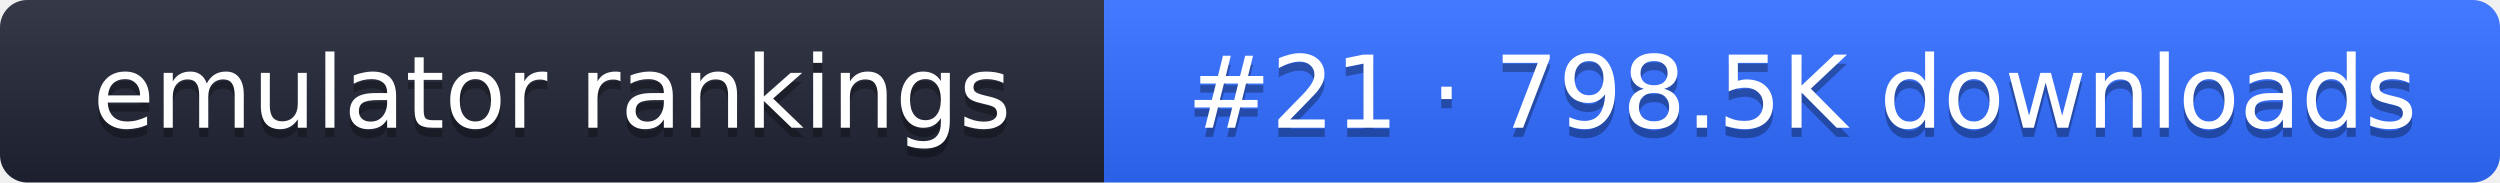
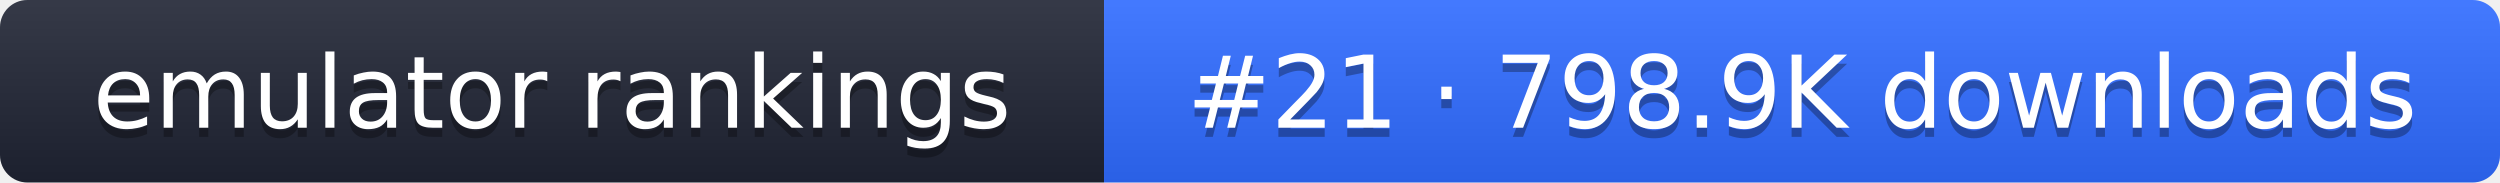
- <svg xmlns="http://www.w3.org/2000/svg" width="274" height="20" role="img" aria-label="emulator rankings: #21 · 798.5K downloads">
+ <svg xmlns="http://www.w3.org/2000/svg" width="274" height="20" role="img" aria-label="emulator rankings: #21 · 798.9K downloads">
  <linearGradient id="g" x2="0" y2="100%">
    <stop offset="0" stop-color="#fff" stop-opacity=".1" />
    <stop offset="1" stop-opacity=".1" />
  </linearGradient>
  <clipPath id="r">
    <rect width="274" height="20" rx="3" fill="#fff" />
  </clipPath>
  <g clip-path="url(#r)">
    <rect width="121" height="20" fill="#1f2433" />
    <rect x="121" width="153" height="20" fill="#2f6bff" />
    <rect width="274" height="20" fill="url(#g)" />
  </g>
  <g fill="#fff" text-anchor="middle" font-family="Verdana,DejaVu Sans,sans-serif" font-size="11">
    <text x="60.5" y="15" fill="#010101" fill-opacity=".3">emulator rankings</text>
    <text x="60.5" y="14">emulator rankings</text>
-     <text x="197.5" y="15" fill="#010101" fill-opacity=".3">#21 · 798.5K downloads</text>
-     <text x="197.5" y="14">#21 · 798.5K downloads</text>
+     <text x="197.5" y="15" fill="#010101" fill-opacity=".3">#21 · 798.9K downloads</text>
+     <text x="197.5" y="14">#21 · 798.9K downloads</text>
  </g>
</svg>
